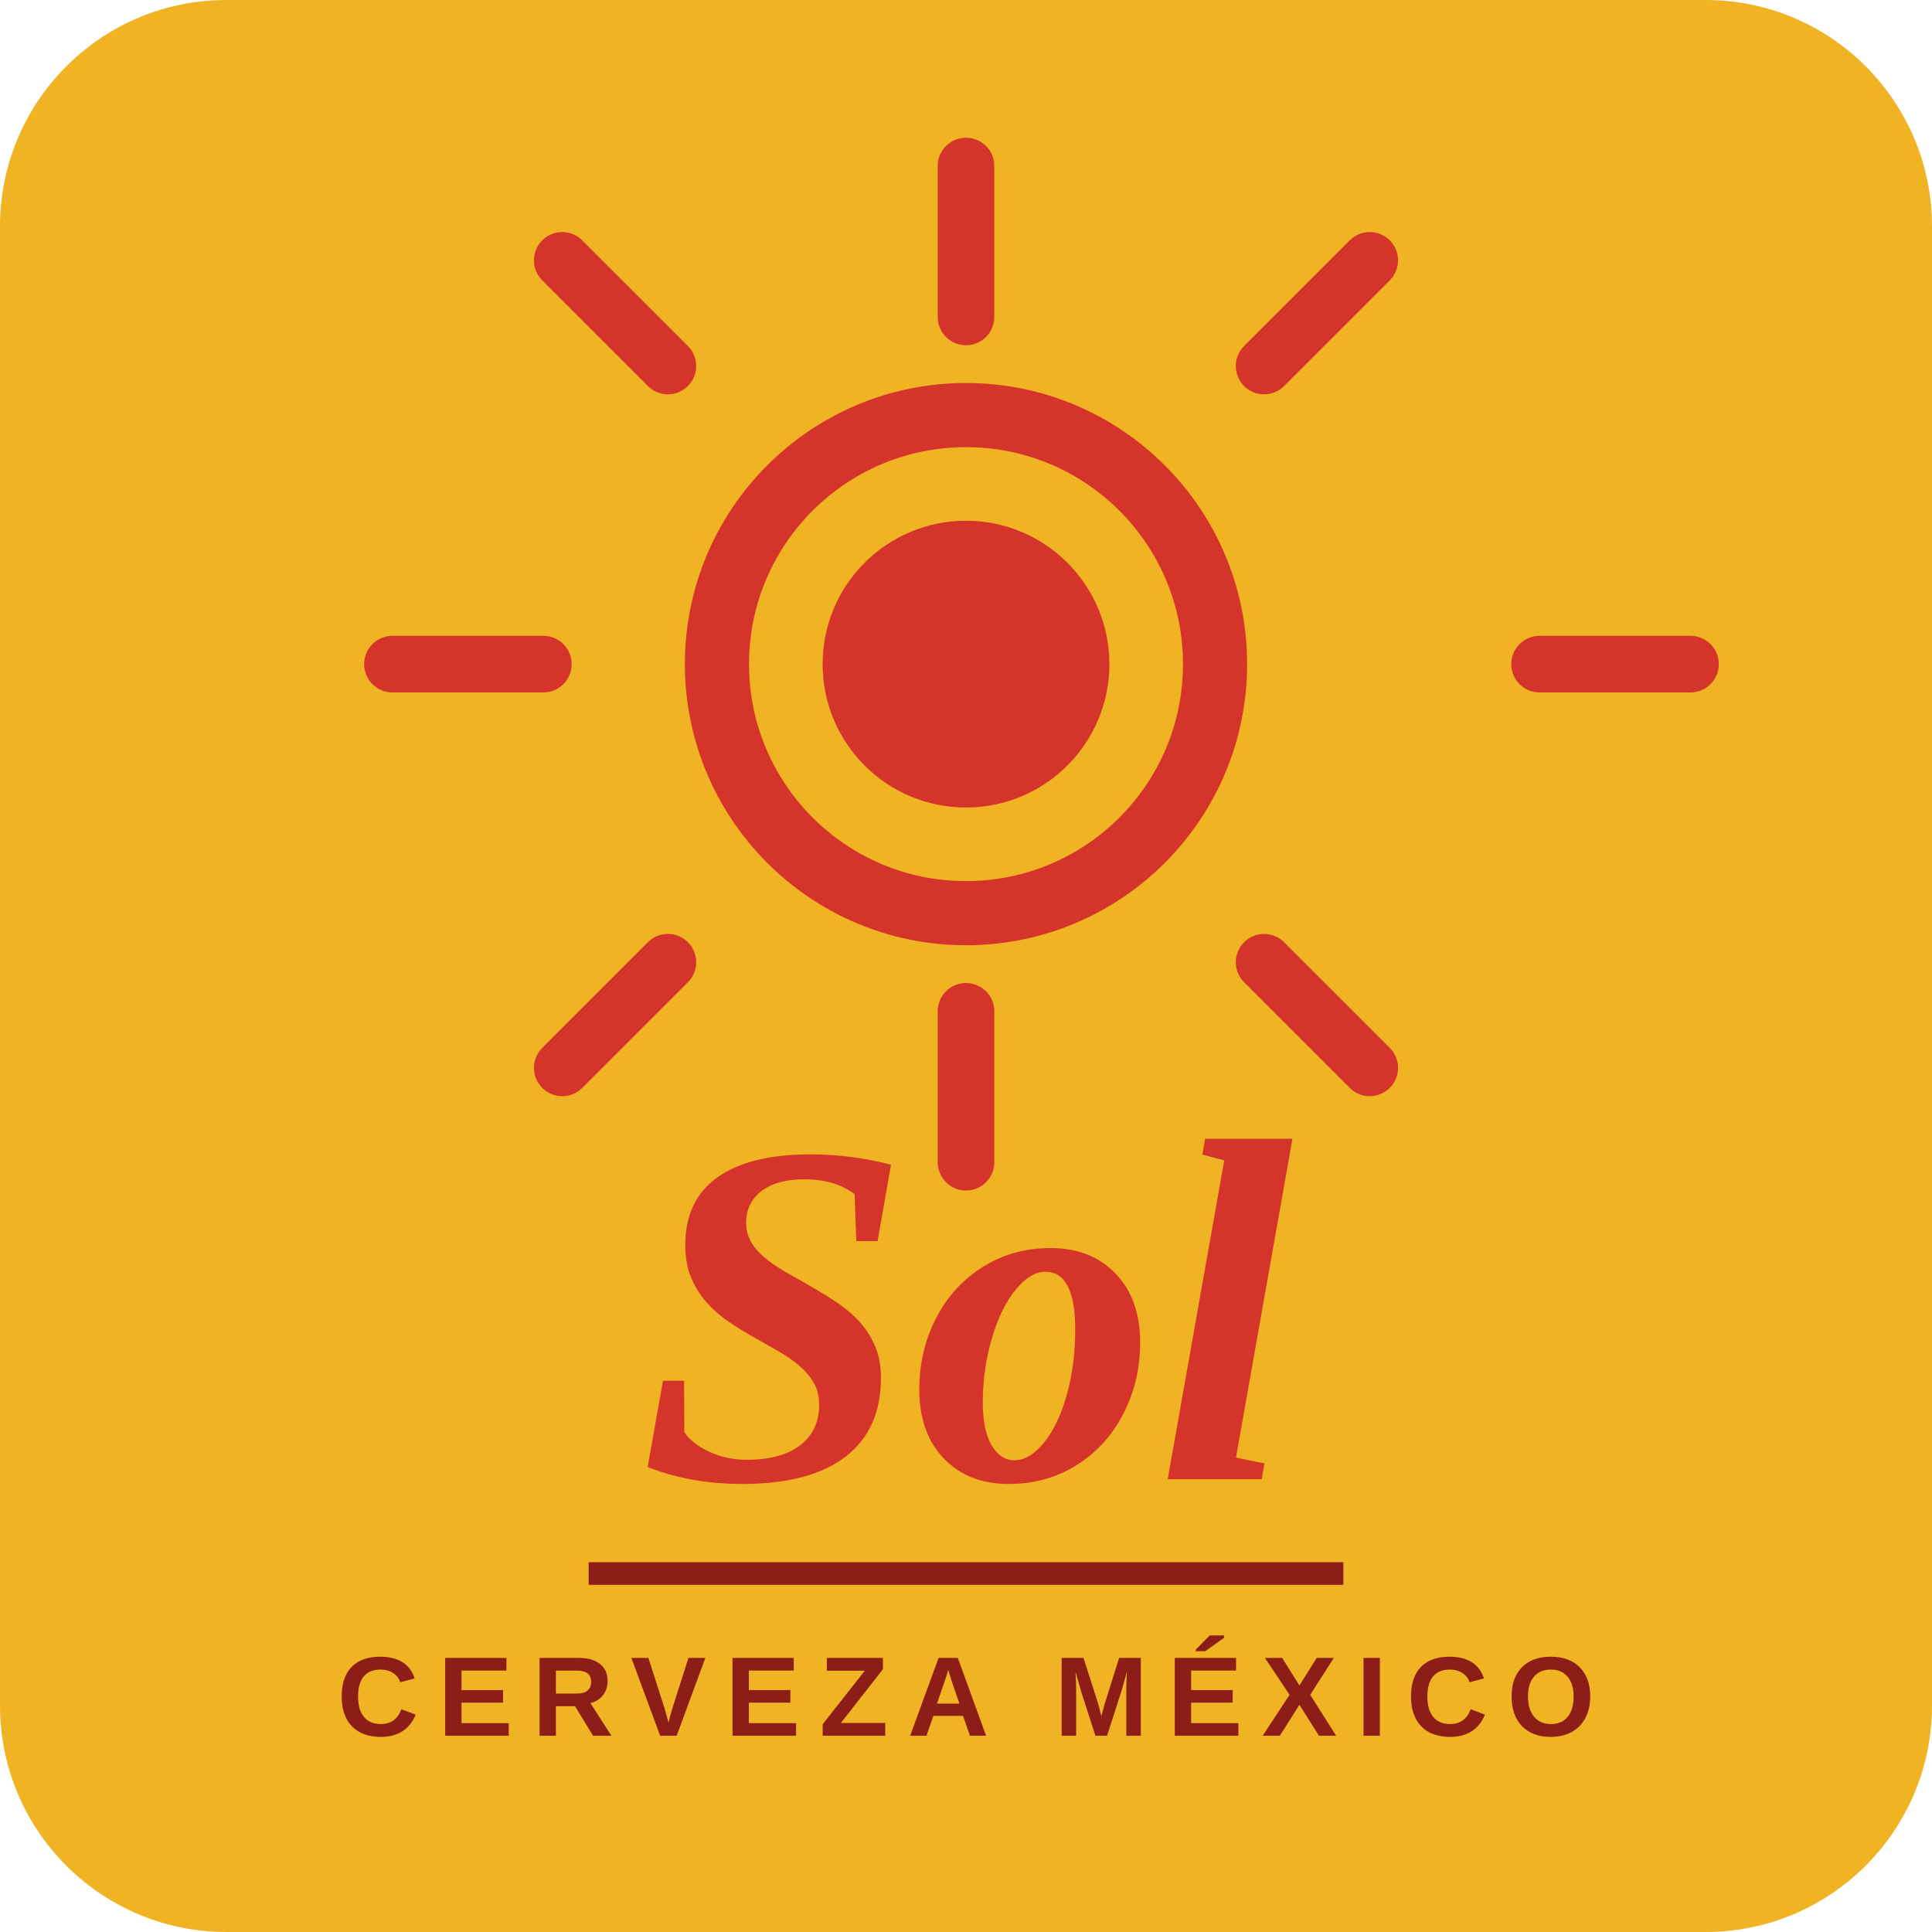
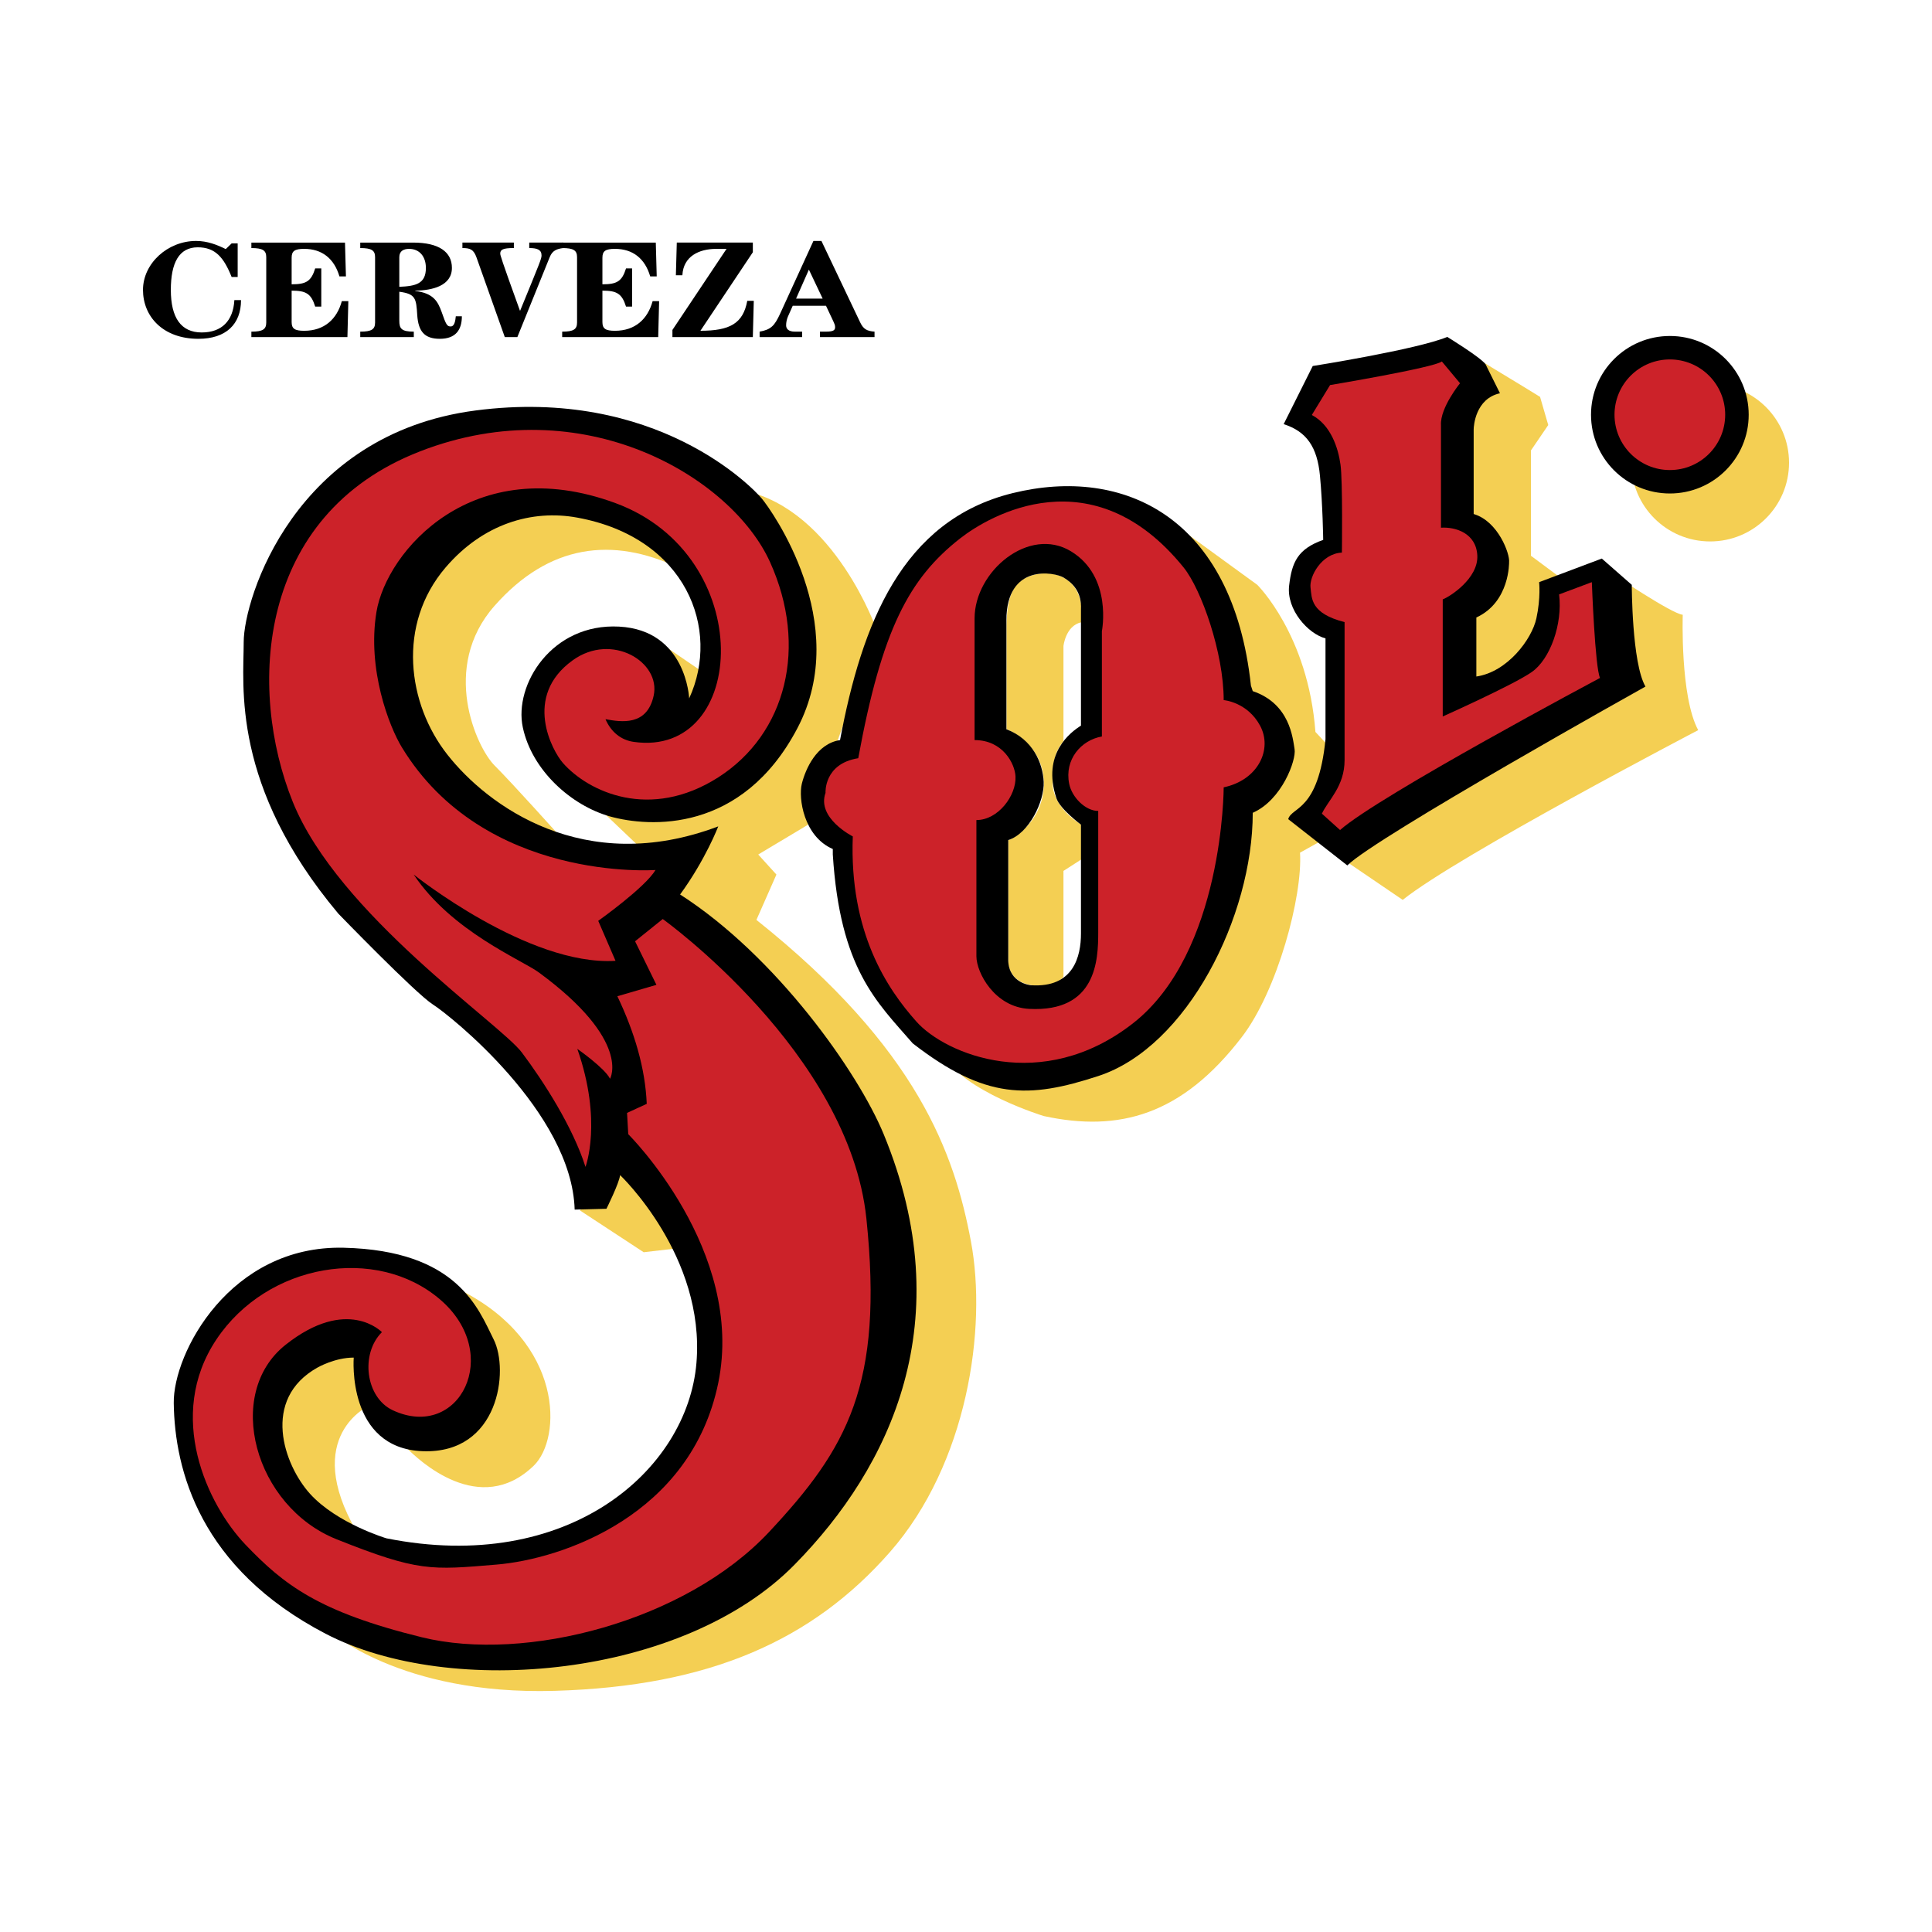
- <svg xmlns="http://www.w3.org/2000/svg" viewBox="0 0 512 512" role="img" aria-label="Sol, cerveza original de Mexico">
-   <rect width="512" height="512" rx="60" fill="#f0b323" />
-   <g stroke="#d5342b" stroke-width="15" stroke-linecap="round">
-     <path d="M256 44 v40 M256 268 v40 M144 176 h-40 M408 176 h40" />
-     <path d="M177 97 l-28 -28 M335 255 l28 28 M335 97 l28 -28 M177 255 l-28 28" />
-   </g>
-   <circle cx="256" cy="176" r="66" fill="none" stroke="#d5342b" stroke-width="17" />
-   <circle cx="256" cy="176" r="38" fill="#d5342b" />
-   <g text-anchor="middle" font-family="Georgia, 'Times New Roman', serif" font-weight="700">
-     <text x="256" y="392" font-size="130" fill="#d5342b" font-style="italic">Sol</text>
-   </g>
-   <rect x="156" y="414" width="200" height="6" fill="#8c1d17" />
-   <g text-anchor="middle" font-family="Arial, Helvetica, sans-serif" font-weight="700">
-     <text x="256" y="460" font-size="30" fill="#8c1d17" letter-spacing="5">CERVEZA MÉXICO</text>
+ <svg xmlns="http://www.w3.org/2000/svg" width="2500" height="2500" viewBox="0 0 192.756 192.756">
+   <g fill-rule="evenodd" clip-rule="evenodd">
+     <path fill="#f4cf53" d="M55.875 83.45s-4.713-5.261-6.532-7.077c-1.806-1.808-5.439-9.777 0-15.933 5.445-6.17 11.789-6.893 18.324-3.814 0 0-2.874-13.219-18.37-7.021-15.487 6.187-10.943 18.567-10.943 18.567s2.825 12.394 17.521 15.278m-19.004 56.773s-6.855 3.004-1.29 12.594c0 0-11.751-4.521-7.834-14.486 0 0 6.246-11.131 18.24-9.59 10.268 5.203 10.095 14.748 7.262 17.494-5.374 5.191-11.458-.504-12.794-1.893zm30.436-15.647-3.086.36-6.353-4.165 3.209-5.144 5.778 4.633z" />
+     <path fill="#f4cf53" d="m64.221 84.896.572 4.731s23.542 15.684 23.758 35.078c.311 29.387-10.538 25.379-20.453 34.66-9.915 9.287-35.346 3.264-35.346 3.264s7.071 6.52 22.584 6.066c15.507-.445 25.757-5.07 33.463-13.857 7.708-8.793 9.705-22.287 8.07-30.99-1.633-8.697-5.259-19.203-21.401-32.07l1.995-4.523-1.814-1.999 4.933-2.955 6.9-19.417S83.317 50.903 74.26 48.957l-3.427 18.585-4.656-3.18-7.341 15.404zm68.384-1.446-2.902 1.621c.27 4.352-2.26 13.782-5.807 18.396-5.982 7.799-12.242 9.512-19.77 7.879 0 0-7.981-2.443-9.974-6.07 0 0 11.537 9.107 26.201-10.278 0 0 10.701-23.123-4.256-43.445l9.344 6.797c-.004 0 5.076 4.986 5.799 14.675l1.186 1.273s.635 5.165-1.357 7.242zm22.946-25.915-2.809-2.087V44.941l1.727-2.536-.816-2.807c-.547-.362-8.35-5.073-8.35-5.073l.666 29.931.412 7.02 8.262-5.79z" />
+     <path fill="#f4cf53" d="M160.904 57.263s5.895 3.981 6.984 4.072c0 0-.271 8.156 1.541 11.512 0 0-23.945 12.503-29.48 16.934l-6.254-4.255 28.178-18.596zm-54.802 16.681v-9.488s.209-2.017 1.76-2.366c0 0 .516-2.638-1.189-4.083-1.705-1.449-4.596-.78-5.475.621-.877 1.389-.775 3.97-.775 4.533v9.595s3.719 1.399 3.719 5.415c0 4.026-3.561 5.79-3.561 5.624v12.232s.053 1.957 2.373 2.27c2.324.311 3.148-.836 3.148-.836v-10.57l1.76-1.132v-3.504s-2.793-1.552-2.846-4.129c-.049-2.578.519-3.459 1.086-4.182m64.519-19.924c4.344 0 7.871-3.515 7.871-7.855s-3.527-7.859-7.871-7.859c-4.348 0-7.865 3.519-7.865 7.859s3.517 7.855 7.865 7.855" />
+     <path d="M67.854 89.243c2.544-3.484 3.806-6.795 3.806-6.795-13.426 5.074-23.04-2.087-27.026-7.161-3.993-5.073-5.042-12.976-.184-18.662 3.717-4.351 8.606-5.818 13.149-4.982 10.886 1.996 14.331 11.152 11.159 18.035-2.95 6.399 0 0 0 0s-.273-6.802-6.984-7.161c-6.714-.363-10.518 5.804-9.614 10.052.906 4.267 4.804 7.792 8.706 8.889 3.9 1.085 13.152 1.713 18.684-8.793 5.534-10.511-2.628-21.835-3.54-22.918-.902-1.086-10.516-11.152-28.566-8.793-18.049 2.356-23.13 18.761-23.13 23.102 0 4.354-1.27 14.322 9.437 27.093 0 0 7.713 7.968 9.429 9.062 1.726 1.086 13.875 10.777 14.154 20.471l3.171-.082s1.271-2.545 1.363-3.359c0 0 8.523 8.07 7.615 18.754-.903 10.693-12.786 21.113-30.928 17.484 0 0-4.931-1.473-7.619-4.436-2.625-2.902-4.899-9.432.727-12.594 0 0 1.721-1.002 3.629-1.002 0 0-.729 9.062 6.895 9.34 7.614.268 8.617-8.07 7.067-11.148-1.54-3.082-3.614-8.879-14.96-9.152-11.336-.271-17.029 10.506-16.958 15.496.086 6.705 2.627 16.49 15.144 23.012 12.517 6.52 35.742 4.365 46.797-6.893 9.62-9.777 16.547-24.363 8.889-42.941-2.538-6.163-10.695-17.748-20.312-23.918" />
+     <path fill="#cc2229" d="M60.409 71.754c1.545.278 4.146.723 4.809-2.355.729-3.353-4.17-6.335-8.074-3.525-5.032 3.618-2.011 9.068-.995 10.232 2.542 2.901 8.703 5.796 15.51 1.452 6.8-4.347 8.979-13.049 5.168-21.479-3.809-8.423-18.595-17.389-34.92-11.046-16.326 6.333-17.23 23.732-12.695 34.976 4.536 11.224 20.68 22.105 22.858 25.005 2.172 2.893 5.073 7.418 6.344 11.406 0 0 1.726-4.523-.816-11.775 0 0 2.723 1.9 3.266 2.982 0 0 2.188-3.773-7.078-10.588-1.715-1.273-8.703-4.083-12.512-9.785 0 0 11.428 9.153 20.136 8.607l-1.724-3.988s4.713-3.35 5.712-5.074c0 0-17.075 1.27-25.302-12.234-1.271-2.08-3.477-7.782-2.539-13.498.996-6.064 9.612-16.126 23.854-10.87 14.239 5.25 13.188 25.449 1.814 23.82-1.271-.179-2.268-.993-2.816-2.263" />
+     <path d="M23.712 27.632h-.603c-.782-1.95-1.628-2.958-3.379-2.958-1.871 0-2.686 1.555-2.686 4.249 0 2.789 1.025 4.246 3.078 4.246 1.992 0 3.143-1.147 3.261-3.227h.664c0 2.402-1.497 3.861-4.253 3.861-3.56 0-5.528-2.25-5.528-4.88 0-2.633 2.451-4.883 5.297-4.883 1.132 0 2.098.385 2.959.811l.588-.567h.603v3.348zm10.802-.056h-.649c-.529-1.798-1.753-2.747-3.516-2.747-.938 0-1.252.208-1.252.885v2.651c1.448 0 1.947-.295 2.351-1.586h.607v3.812h-.607c-.403-1.287-.902-1.594-2.351-1.594v3.135c0 .666.314.871 1.252.871 2.021 0 3.272-1.178 3.755-2.958h.65l-.092 3.589H25.08v-.546c1.117 0 1.484-.222 1.484-.909v-6.523c0-.684-.367-.906-1.484-.906v-.547h9.34zm11.567 3.977c0 1.358-.618 2.25-2.198 2.25-1.54 0-2.143-.744-2.255-2.359-.102-1.678-.163-2.122-1.789-2.337v2.884c0 .779.193 1.097 1.446 1.097v.546h-5.343v-.546c1.12 0 1.48-.222 1.48-.909v-6.523c0-.684-.36-.906-1.48-.906v-.547h5.282c2.566 0 3.863.935 3.863 2.522 0 1.798-1.965 2.252-3.653 2.273v.035c1.846.212 2.262 1.104 2.613 2.052.465 1.333.557 1.485.919 1.485.375 0 .464-.548.51-1.016zm-6.242-2.938c1.64-.066 2.652-.303 2.652-1.882 0-1.132-.632-1.903-1.673-1.903-.525 0-.979.197-.979.825zm6.296-4.414h5.134v.547c-1.119 0-1.359.166-1.359.557 0 .13.06.438 1.962 5.684h.026c2.008-4.897 2.131-5.183 2.131-5.507 0-.575-.438-.733-1.226-.733v-.547h3.394v.547c-.649.081-1.086.246-1.352.906l-3.229 7.979h-1.252l-2.824-7.951c-.287-.804-.636-.934-1.405-.934z" />
+     <path d="M65.521 27.576h-.65c-.528-1.798-1.748-2.747-3.517-2.747-.935 0-1.251.208-1.251.885v2.651c1.454 0 1.95-.295 2.356-1.586h.604v3.812h-.604c-.406-1.287-.902-1.594-2.356-1.594v3.135c0 .666.317.871 1.251.871 2.023 0 3.275-1.178 3.758-2.958h.649l-.092 3.589h-9.58v-.546c1.122 0 1.484-.222 1.484-.909v-6.523c0-.684-.362-.906-1.484-.906v-.547h9.34zm9.589 6.057h-8.022v-.716l5.399-8.088h-1.021c-1.725 0-3.292.743-3.385 2.633h-.649l.092-3.262h7.587v.967l-5.23 7.834c2.921 0 4.257-.716 4.674-2.987h.65zm.677 0v-.546c1.134-.194 1.494-.604 2.024-1.742l3.345-7.306h.798l3.869 8.131c.315.655.65.86 1.429.917v.546h-5.444v-.546h.603c.788 0 .908-.169.908-.456 0-.176-.073-.355-.165-.546l-.743-1.576H79.09l-.481 1.083a2.3 2.3 0 0 0-.178.863c0 .377.27.631.86.631h.735v.546h-4.239zm4.916-6.734-1.279 2.895h2.653z" />
+     <path fill="#cc2229" d="M62.681 113.158s11.696 11.6 8.978 24.826c-2.726 13.229-15.601 17.576-22.128 18.115-6.53.547-7.799.727-15.962-2.531-8.163-3.266-11.251-14.498-5.082-19.393 6.165-4.889 9.617-1.266 9.617-1.266-2.179 2.172-1.633 6.523 1.084 7.793 6.628 3.092 11.064-5.621 4.717-11.055-6.348-5.436-17.234-3.615-22.312 3.988-5.083 7.605-.908 16.49 2.903 20.479 3.812 3.98 7.253 6.699 17.596 9.238 10.336 2.541 26.302-1.594 34.641-10.508 7.801-8.338 11.431-14.682 9.708-31.256-1.721-16.576-20.319-29.896-20.319-29.896l-2.761 2.219 2.131 4.347-3.897 1.137c1.705 3.58 2.78 7.158 2.931 10.736l-1.965.904z" />
+     <path d="m128.072 42.317 2.9-5.8s10.342-1.633 13.424-2.902c0 0 3.264 1.996 3.811 2.715l1.445 2.906c-2.445.535-2.623 3.265-2.623 3.614v8.434c2.447.723 3.625 3.988 3.533 4.795 0 0 .092 3.988-3.266 5.528v5.889c3.09-.452 5.533-3.709 5.988-5.797.451-2.076.275-3.617.275-3.617l6.254-2.355 2.99 2.623s0 7.793 1.365 10.148c0 0-26.936 15.038-29.748 17.845l-5.896-4.616c.361-1.273 2.998-.726 3.721-7.968V63.691c-1.729-.451-3.906-2.863-3.629-5.257.27-2.355.861-3.664 3.4-4.57 0 0-.047-3.49-.322-6.385-.266-2.901-1.356-4.439-3.622-5.162" />
+     <path fill="#cc2229" d="m130.881 41.404 1.82-2.986s10.334-1.724 11.154-2.354l1.811 2.172s-1.992 2.446-1.9 4.17v10.243c1.445-.095 3.531.54 3.627 2.799.092 2.264-2.725 4.083-3.451 4.351v11.684s7.076-3.162 8.889-4.439c1.812-1.266 3.084-4.752 2.721-7.739l3.266-1.224s.318 8.561.818 9.555c0 0-22.041 11.734-25.939 15.176l-1.812-1.633c.631-1.357 2.264-2.718 2.264-5.345V62.069c-3.398-.871-3.266-2.356-3.398-3.449-.135-1.086 1.09-3.395 3.131-3.486 0 0 .092-7.161-.141-8.783-.225-1.632-.952-3.946-2.86-4.947" />
+     <path d="M83.811 73.838c2.176-11.59 6.168-21.926 17.234-24.642 11.064-2.716 21.945 2.355 23.762 19.212l.18.546c3.721 1.259 3.992 4.71 4.174 5.793.182 1.086-1.27 5.074-4.174 6.346 0 10.321-6.531 23.371-15.418 26.265-6.926 2.266-11.248 2.357-18.5-3.256-3.631-4.174-7.257-7.439-7.98-18.849v-.546c-2.905-1.258-3.448-5.074-3.089-6.519.364-1.444 1.454-3.986 3.811-4.35m20.316 4.168c.088 1.907-1.453 5.165-3.535 5.807v12.048c.092 2.26 2.266 2.436 2.266 2.436 4.26.279 4.99-2.895 4.99-5.155V82.273s-2.084-1.541-2.451-2.638c-1.486-4.467 1.453-6.611 2.451-7.238V60.79c.088-1.714-.822-2.624-1.725-3.163-.906-.546-5.715-1.456-5.715 4.259v10.871c2.629 1 3.631 3.349 3.719 5.249m62.478-28.771c4.344 0 7.863-3.519 7.863-7.855a7.86 7.86 0 0 0-7.863-7.859c-4.348 0-7.869 3.515-7.869 7.859 0 4.336 3.522 7.855 7.869 7.855" />
+     <path fill="#cc2229" d="M166.605 46.897a5.52 5.52 0 0 0 5.518-5.518 5.514 5.514 0 0 0-5.518-5.518 5.516 5.516 0 0 0-5.525 5.518 5.524 5.524 0 0 0 5.525 5.518m-80.977 28.75c2.355-12.852 5.074-17.938 10.157-21.924 2.922-2.292 13.243-8.328 22.313 2.902 1.775 2.207 3.99 8.525 3.99 13.225 0 0 2.355.187 3.629 2.546 1.27 2.352-.188 5.433-3.629 6.156 0 0 0 16.491-9.072 23.561-9.068 7.064-18.683 3.078-21.585-.188-2.904-3.254-6.71-8.879-6.348-18.476 0 0-3.628-1.82-2.719-4.348-.001.002-.186-2.907 3.264-3.454m15.69 1.823c.088 1.9-1.729 4.348-3.902 4.348v13.584c0 1.637 1.814 5.074 5.258 5.254 6.725.348 6.895-4.89 6.895-7.609V80.908c-1.273 0-2.631-1.361-2.898-2.718-.484-2.401 1.178-4.351 3.264-4.71V62.972s1.09-5.437-3.084-7.968c-4.176-2.542-9.617 1.981-9.617 6.695v12.14c2.815-.001 4.024 2.348 4.084 3.631" />
  </g>
</svg>
